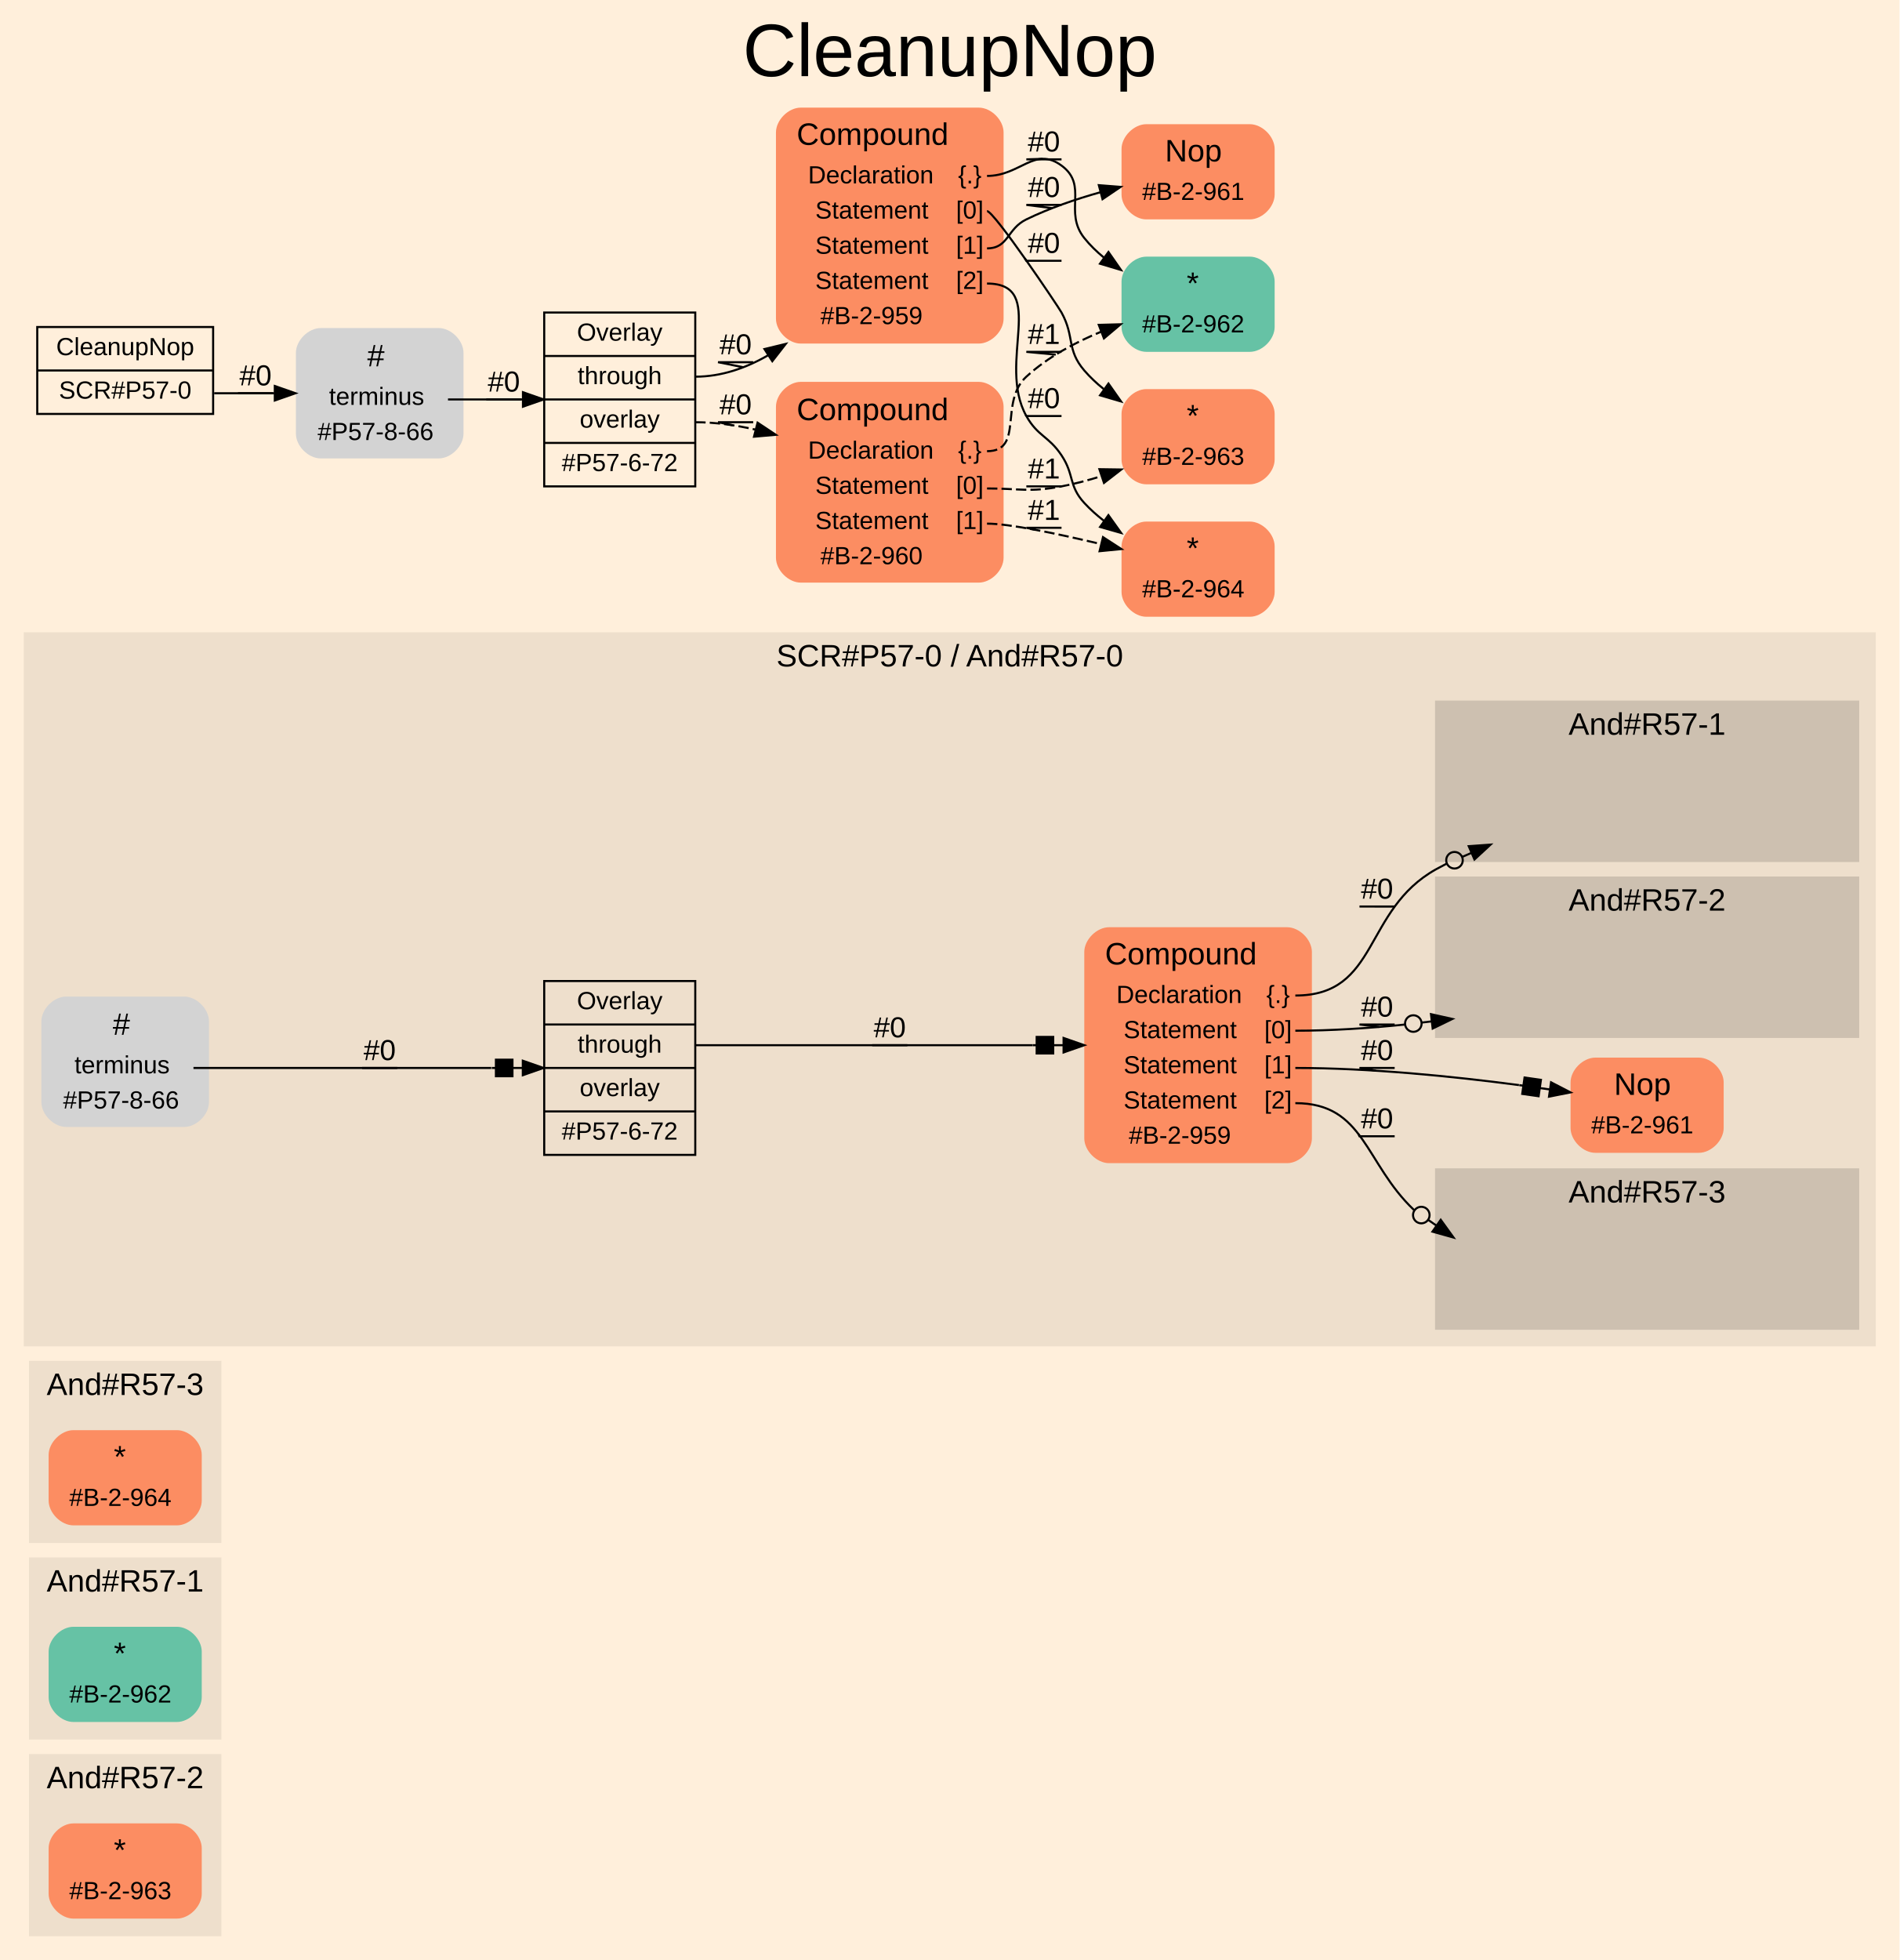
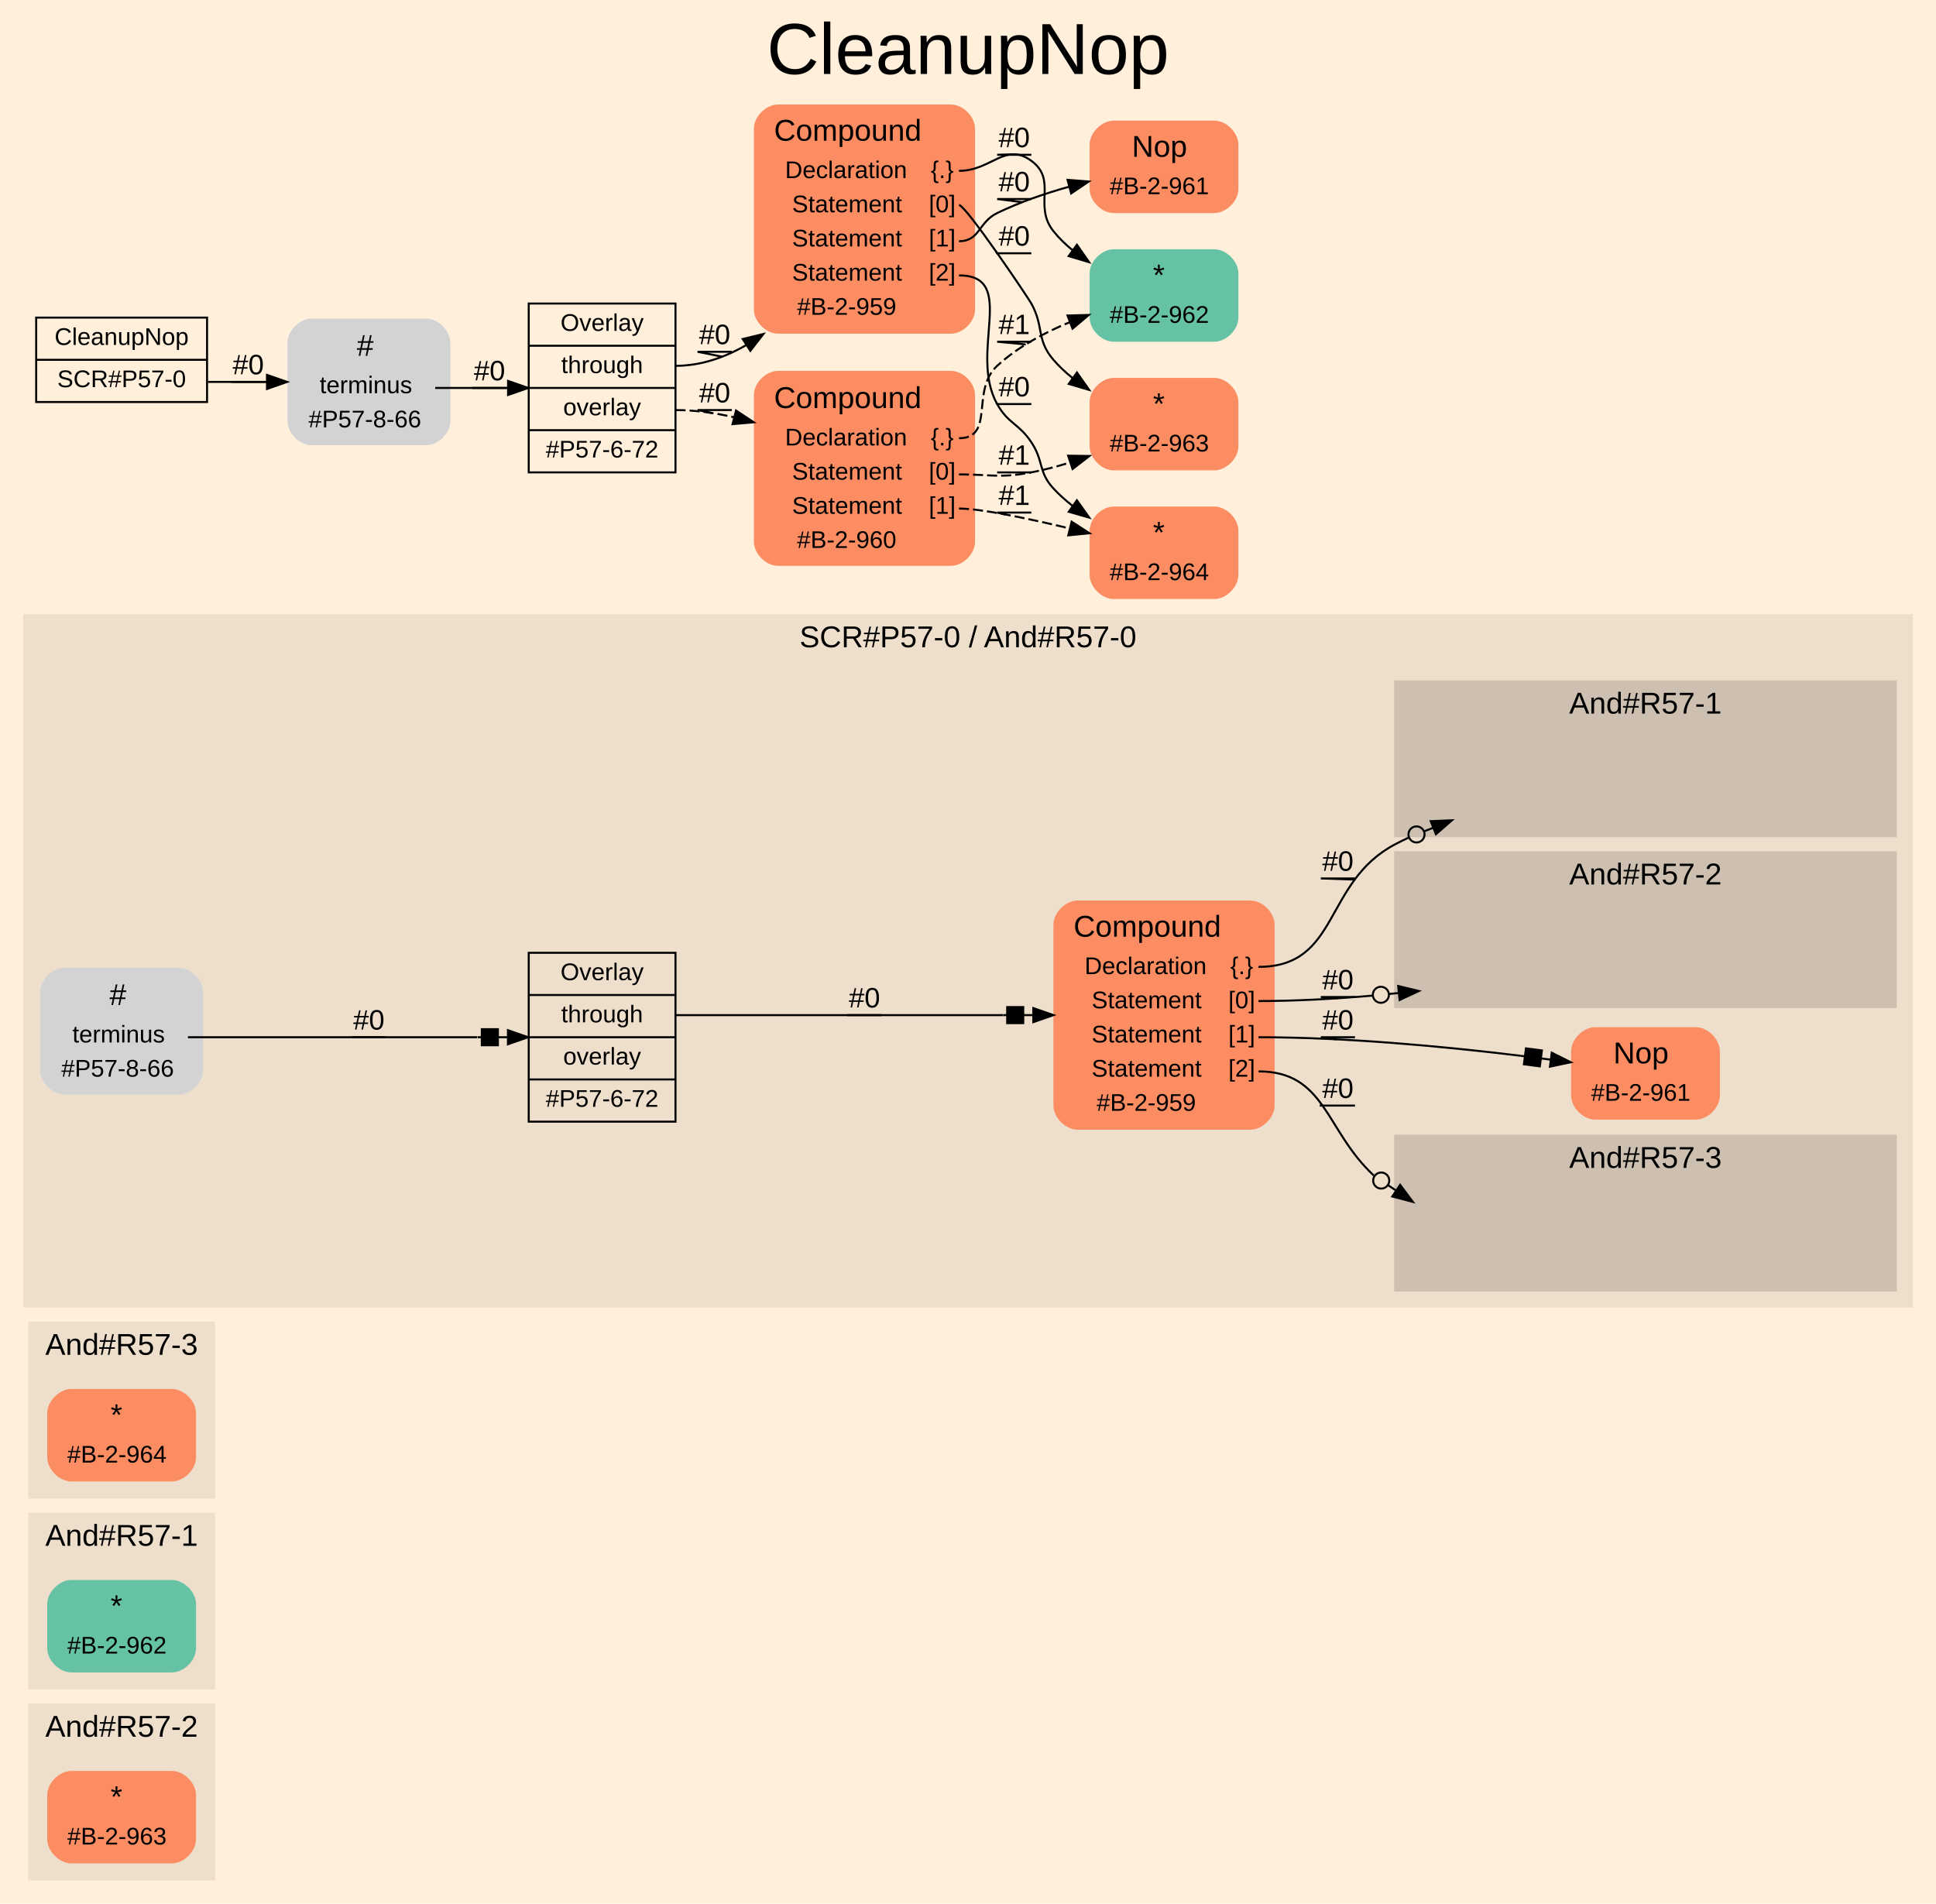
- <svg xmlns="http://www.w3.org/2000/svg" width="918pt" height="947pt" viewBox="0.00 0.00 918.00 947.00">
+ <svg xmlns="http://www.w3.org/2000/svg" width="963pt" height="947pt" viewBox="0.00 0.00 963.00 947.00">
  <g id="graph0" class="graph" transform="scale(1 1) rotate(0) translate(4 943)">
-     <polygon fill="#ffefdb" stroke="transparent" points="-4,4 -4,-943 914,-943 914,4 -4,4" />
-     <text text-anchor="middle" x="455" y="-906.2" font-family="Arial" font-size="36.00" fill="#000000">CleanupNop</text>
+     <polygon fill="#ffefdb" stroke="transparent" points="-4,4 -4,-943 959,-943 959,4 -4,4" />
+     <text text-anchor="middle" x="477.5" y="-906.2" font-family="Arial" font-size="36.00" fill="#000000">CleanupNop</text>
    <g id="clust1" class="cluster">
      <polygon fill="#eedfcc" stroke="#eedfcc" points="10.5,-8 10.5,-95 102.5,-95 102.5,-8 10.5,-8" />
      <text text-anchor="middle" x="56.5" y="-79" font-family="Arial" font-size="15.00" fill="#000000">And#R57-2</text>
    </g>
    <g id="clust2" class="cluster">
      <polygon fill="#eedfcc" stroke="#eedfcc" points="10.5,-103 10.5,-190 102.5,-190 102.5,-103 10.5,-103" />
      <text text-anchor="middle" x="56.5" y="-174" font-family="Arial" font-size="15.00" fill="#000000">And#R57-1</text>
    </g>
    <g id="clust3" class="cluster">
      <polygon fill="#eedfcc" stroke="#eedfcc" points="10.5,-198 10.5,-285 102.5,-285 102.5,-198 10.5,-198" />
      <text text-anchor="middle" x="56.5" y="-269" font-family="Arial" font-size="15.00" fill="#000000">And#R57-3</text>
    </g>
    <g id="clust4" class="cluster">
-       <polygon fill="#eedfcc" stroke="#eedfcc" points="8,-293 8,-637 902,-637 902,-293 8,-293" />
-       <text text-anchor="middle" x="455" y="-621" font-family="Arial" font-size="15.00" fill="#000000">SCR#P57-0 / And#R57-0</text>
+       <polygon fill="#eedfcc" stroke="#eedfcc" points="8,-293 8,-637 947,-637 947,-293 8,-293" />
+       <text text-anchor="middle" x="477.5" y="-621" font-family="Arial" font-size="15.00" fill="#000000">SCR#P57-0 / And#R57-0</text>
    </g>
    <g id="clust5" class="cluster">
-       <polygon fill="#cdc0b0" stroke="#cdc0b0" points="690,-527 690,-604 894,-604 894,-527 690,-527" />
-       <text text-anchor="middle" x="792" y="-588" font-family="Arial" font-size="15.00" fill="#000000">And#R57-1</text>
+       <polygon fill="#cdc0b0" stroke="#cdc0b0" points="690,-527 690,-604 939,-604 939,-527 690,-527" />
+       <text text-anchor="middle" x="814.5" y="-588" font-family="Arial" font-size="15.00" fill="#000000">And#R57-1</text>
    </g>
    <g id="clust6" class="cluster">
-       <polygon fill="#cdc0b0" stroke="#cdc0b0" points="690,-442 690,-519 894,-519 894,-442 690,-442" />
-       <text text-anchor="middle" x="792" y="-503" font-family="Arial" font-size="15.00" fill="#000000">And#R57-2</text>
+       <polygon fill="#cdc0b0" stroke="#cdc0b0" points="690,-442 690,-519 939,-519 939,-442 690,-442" />
+       <text text-anchor="middle" x="814.5" y="-503" font-family="Arial" font-size="15.00" fill="#000000">And#R57-2</text>
    </g>
    <g id="clust7" class="cluster">
-       <polygon fill="#cdc0b0" stroke="#cdc0b0" points="690,-301 690,-378 894,-378 894,-301 690,-301" />
-       <text text-anchor="middle" x="792" y="-362" font-family="Arial" font-size="15.00" fill="#000000">And#R57-3</text>
+       <polygon fill="#cdc0b0" stroke="#cdc0b0" points="690,-301 690,-378 939,-378 939,-301 690,-301" />
+       <text text-anchor="middle" x="814.5" y="-362" font-family="Arial" font-size="15.00" fill="#000000">And#R57-3</text>
    </g>
    <g id="node1" class="node">
      <path fill="#fc8d62" stroke="transparent" d="M81.5,-62C81.5,-62 31.5,-62 31.5,-62 25.5,-62 19.5,-56 19.5,-50 19.5,-50 19.5,-28 19.5,-28 19.5,-22 25.5,-16 31.5,-16 31.5,-16 81.5,-16 81.5,-16 87.5,-16 93.5,-22 93.5,-28 93.5,-28 93.5,-50 93.5,-50 93.5,-56 87.5,-62 81.5,-62" />
      <text text-anchor="start" x="51" y="-44" font-family="Arial" font-size="15.00" fill="#000000">*</text>
      <text text-anchor="start" x="29.5" y="-25.4" font-family="Arial" font-size="12.00" fill="#000000">#B-2-963</text>
    </g>
    <g id="node2" class="node">
      <path fill="#66c2a5" stroke="transparent" d="M81.5,-157C81.5,-157 31.5,-157 31.5,-157 25.5,-157 19.5,-151 19.5,-145 19.5,-145 19.5,-123 19.5,-123 19.5,-117 25.5,-111 31.5,-111 31.5,-111 81.5,-111 81.5,-111 87.5,-111 93.5,-117 93.5,-123 93.5,-123 93.5,-145 93.5,-145 93.5,-151 87.5,-157 81.5,-157" />
      <text text-anchor="start" x="51" y="-139" font-family="Arial" font-size="15.00" fill="#000000">*</text>
      <text text-anchor="start" x="29.5" y="-120.4" font-family="Arial" font-size="12.00" fill="#000000">#B-2-962</text>
    </g>
    <g id="node3" class="node">
      <path fill="#fc8d62" stroke="transparent" d="M81.5,-252C81.5,-252 31.5,-252 31.5,-252 25.5,-252 19.5,-246 19.5,-240 19.5,-240 19.5,-218 19.5,-218 19.5,-212 25.5,-206 31.5,-206 31.5,-206 81.5,-206 81.5,-206 87.5,-206 93.5,-212 93.5,-218 93.5,-218 93.5,-240 93.5,-240 93.5,-246 87.5,-252 81.5,-252" />
      <text text-anchor="start" x="51" y="-234" font-family="Arial" font-size="15.00" fill="#000000">*</text>
      <text text-anchor="start" x="29.5" y="-215.4" font-family="Arial" font-size="12.00" fill="#000000">#B-2-964</text>
    </g>
    <g id="node4" class="node">
      <path fill="#fc8d62" stroke="transparent" d="M618,-495C618,-495 532,-495 532,-495 526,-495 520,-489 520,-483 520,-483 520,-393 520,-393 520,-387 526,-381 532,-381 532,-381 618,-381 618,-381 624,-381 630,-387 630,-393 630,-393 630,-483 630,-483 630,-489 624,-495 618,-495" />
      <text text-anchor="start" x="530" y="-477" font-family="Arial" font-size="15.00" fill="#000000">Compound</text>
      <text text-anchor="start" x="535.5" y="-458.4" font-family="Arial" font-size="12.00" fill="#000000">Declaration</text>
      <text text-anchor="start" x="608" y="-458.4" font-family="Arial" font-size="12.00" fill="#000000">{.}</text>
      <text text-anchor="start" x="539" y="-441.4" font-family="Arial" font-size="12.00" fill="#000000">Statement</text>
      <text text-anchor="start" x="607" y="-441.4" font-family="Arial" font-size="12.00" fill="#000000">[0]</text>
      <text text-anchor="start" x="539" y="-424.4" font-family="Arial" font-size="12.00" fill="#000000">Statement</text>
      <text text-anchor="start" x="607" y="-424.4" font-family="Arial" font-size="12.00" fill="#000000">[1]</text>
      <text text-anchor="start" x="539" y="-407.4" font-family="Arial" font-size="12.00" fill="#000000">Statement</text>
      <text text-anchor="start" x="607" y="-407.4" font-family="Arial" font-size="12.00" fill="#000000">[2]</text>
      <text text-anchor="start" x="541.5" y="-390.4" font-family="Arial" font-size="12.00" fill="#000000">#B-2-959</text>
    </g>
    <g id="node5" class="node">
</g>
    <g id="edge1" class="edge">
-       <path fill="none" stroke="#000000" d="M622,-462C662.6,-462 654.539,-503.229 690,-523 691.67,-523.931 693.372,-524.836 695.101,-525.715" />
-       <polygon fill="#000000" stroke="#000000" points="705.782,-534.155 716.349,-534.917 708.563,-527.731 705.782,-534.155" />
-       <polyline fill="none" stroke="#000000" points="707.172,-530.943 702.584,-528.956 " />
-       <ellipse fill="none" stroke="#000000" cx="698.913" cy="-527.366" rx="4" ry="4" />
-       <text text-anchor="middle" x="661.5" y="-508.8" font-family="Arial" font-size="14.00" fill="#000000">#0</text>
-       <polyline fill="none" stroke="#000000" points="670,-505 653,-505 670.01,-504.972 " />
+       <path fill="none" stroke="#000000" d="M622,-462C662.6,-462 654.059,-504.114 690,-523 692.214,-524.163 694.474,-525.283 696.772,-526.359" />
+       <polygon fill="#000000" stroke="#000000" points="707.654,-534.478 718.238,-534.94 710.252,-527.978 707.654,-534.478" />
+       <polyline fill="none" stroke="#000000" points="708.953,-531.228 704.31,-529.372 " />
+       <ellipse fill="none" stroke="#000000" cx="700.596" cy="-527.888" rx="4" ry="4" />
+       <text text-anchor="middle" x="661.5" y="-509.8" font-family="Arial" font-size="14.00" fill="#000000">#0</text>
+       <polyline fill="none" stroke="#000000" points="670,-506 653,-506 669.865,-505.424 " />
    </g>
    <g id="node6" class="node">
</g>
    <g id="edge2" class="edge">
-       <path fill="none" stroke="#000000" d="M622,-445C639.188,-445 657.266,-446.169 674.959,-447.98" />
-       <polygon fill="#000000" stroke="#000000" points="687.548,-452.989 697.889,-450.685 688.369,-446.038 687.548,-452.989" />
-       <polyline fill="none" stroke="#000000" points="687.958,-449.514 682.993,-448.928 " />
-       <ellipse fill="none" stroke="#000000" cx="679.02" cy="-448.459" rx="4" ry="4" />
-       <text text-anchor="middle" x="661.5" y="-451.8" font-family="Arial" font-size="14.00" fill="#000000">#0</text>
-       <polyline fill="none" stroke="#000000" points="670,-448 653,-448 662.471,-446.819 " />
+       <path fill="none" stroke="#000000" d="M622,-445C640.425,-445 659.773,-446.052 678.805,-447.705" />
+       <polygon fill="#000000" stroke="#000000" points="691.485,-452.484 701.782,-449.991 692.178,-445.518 691.485,-452.484" />
+       <polyline fill="none" stroke="#000000" points="691.831,-449.001 686.856,-448.506 " />
+       <ellipse fill="none" stroke="#000000" cx="682.875" cy="-448.11" rx="4" ry="4" />
+       <text text-anchor="middle" x="661.5" y="-450.8" font-family="Arial" font-size="14.00" fill="#000000">#0</text>
+       <polyline fill="none" stroke="#000000" points="670,-447 653,-447 661.803,-446.404 " />
    </g>
    <g id="node7" class="node">
-       <path fill="#fc8d62" stroke="transparent" d="M817,-432C817,-432 767,-432 767,-432 761,-432 755,-426 755,-420 755,-420 755,-398 755,-398 755,-392 761,-386 767,-386 767,-386 817,-386 817,-386 823,-386 829,-392 829,-398 829,-398 829,-420 829,-420 829,-426 823,-432 817,-432" />
-       <text text-anchor="start" x="776" y="-414" font-family="Arial" font-size="15.00" fill="#000000">Nop</text>
-       <text text-anchor="start" x="765" y="-395.4" font-family="Arial" font-size="12.00" fill="#000000">#B-2-961</text>
+       <path fill="#fc8d62" stroke="transparent" d="M839.5,-432C839.5,-432 789.5,-432 789.5,-432 783.5,-432 777.5,-426 777.5,-420 777.5,-420 777.5,-398 777.5,-398 777.5,-392 783.5,-386 789.5,-386 789.5,-386 839.5,-386 839.5,-386 845.5,-386 851.5,-392 851.5,-398 851.5,-398 851.5,-420 851.5,-420 851.5,-426 845.5,-432 839.5,-432" />
+       <text text-anchor="start" x="798.5" y="-414" font-family="Arial" font-size="15.00" fill="#000000">Nop</text>
+       <text text-anchor="start" x="787.5" y="-395.4" font-family="Arial" font-size="12.00" fill="#000000">#B-2-961</text>
    </g>
    <g id="edge3" class="edge">
-       <path fill="none" stroke="#000000" d="M622,-427C657.939,-427 697.916,-422.973 730.069,-418.728" />
-       <polygon fill="#000000" stroke="#000000" points="745.568,-420.064 754.977,-415.195 744.585,-413.134 745.568,-420.064" />
-       <polyline fill="none" stroke="#000000" points="745.076,-416.599 740.126,-417.301 " />
-       <polygon fill="#000000" stroke="#000000" points="739.564,-413.341 740.688,-421.262 732.767,-422.385 731.643,-414.464 739.564,-413.341" />
-       <polyline fill="none" stroke="#000000" points="732.205,-418.425 730.225,-418.706 " />
+       <path fill="none" stroke="#000000" d="M622,-427C665.727,-427 714.8,-422.339 752.454,-417.76" />
+       <polygon fill="#000000" stroke="#000000" points="767.864,-419.299 777.333,-414.548 766.967,-412.357 767.864,-419.299" />
+       <polyline fill="none" stroke="#000000" points="767.416,-415.828 762.457,-416.469 " />
+       <polygon fill="#000000" stroke="#000000" points="761.944,-412.502 762.969,-420.436 755.035,-421.46 754.01,-413.526 761.944,-412.502" />
+       <polyline fill="none" stroke="#000000" points="754.523,-417.493 752.539,-417.75 " />
      <text text-anchor="middle" x="661.5" y="-430.8" font-family="Arial" font-size="14.00" fill="#000000">#0</text>
-       <polyline fill="none" stroke="#000000" points="670,-427 653,-427 660.886,-425.672 " />
+       <polyline fill="none" stroke="#000000" points="670,-427 653,-427 660.855,-425.946 " />
    </g>
    <g id="node8" class="node">
</g>
    <g id="edge4" class="edge">
-       <path fill="none" stroke="#000000" d="M622,-410C655.464,-410 655.391,-381.096 679.32,-358.397" />
-       <polygon fill="#000000" stroke="#000000" points="692.258,-353.65 698.462,-345.062 688.257,-347.906 692.258,-353.65" />
-       <polyline fill="none" stroke="#000000" points="690.257,-350.778 686.155,-353.636 " />
-       <ellipse fill="none" stroke="#000000" cx="682.872" cy="-355.923" rx="4" ry="4" />
-       <text text-anchor="middle" x="661.5" y="-397.8" font-family="Arial" font-size="14.00" fill="#000000">#0</text>
-       <polyline fill="none" stroke="#000000" points="670,-394 653,-394 652.533,-395.015 " />
+       <path fill="none" stroke="#000000" d="M622,-410C655.464,-410 655.16,-380.633 679.383,-358.162" />
+       <polygon fill="#000000" stroke="#000000" points="692.457,-353.569 698.793,-345.077 688.545,-347.765 692.457,-353.569" />
+       <polyline fill="none" stroke="#000000" points="690.501,-350.667 686.355,-353.462 " />
+       <ellipse fill="none" stroke="#000000" cx="683.038" cy="-355.698" rx="4" ry="4" />
+       <text text-anchor="middle" x="661.5" y="-396.8" font-family="Arial" font-size="14.00" fill="#000000">#0</text>
+       <polyline fill="none" stroke="#000000" points="670,-393 653,-393 653.145,-393.916 " />
    </g>
    <g id="node9" class="node">
      <polygon fill="#eedfcc" stroke="#000000" points="259,-385 259,-469 332,-469 332,-385 259,-385" />
      <text text-anchor="middle" x="295.5" y="-455.4" font-family="Arial" font-size="12.00" fill="#000000">Overlay</text>
      <polyline fill="none" stroke="#000000" points="259,-448 332,-448 " />
      <text text-anchor="middle" x="295.5" y="-434.4" font-family="Arial" font-size="12.00" fill="#000000">through</text>
      <polyline fill="none" stroke="#000000" points="259,-427 332,-427 " />
      <text text-anchor="middle" x="295.5" y="-413.4" font-family="Arial" font-size="12.00" fill="#000000">overlay</text>
      <polyline fill="none" stroke="#000000" points="259,-406 332,-406 " />
      <text text-anchor="middle" x="295.5" y="-392.4" font-family="Arial" font-size="12.00" fill="#000000">#P57-6-72</text>
    </g>
    <g id="edge5" class="edge">
      <path fill="none" stroke="#000000" d="M332,-438C386.335,-438 447.505,-438 494.879,-438" />
      <polygon fill="#000000" stroke="#000000" points="509.99,-441.5 519.99,-438 509.99,-434.5 509.99,-441.5" />
      <polyline fill="none" stroke="#000000" points="509.99,-438 504.99,-438 " />
      <polygon fill="#000000" stroke="#000000" points="504.99,-434 504.99,-442 496.99,-442 496.99,-434 504.99,-434" />
      <polyline fill="none" stroke="#000000" points="496.99,-438 494.99,-438 " />
      <text text-anchor="middle" x="426" y="-441.8" font-family="Arial" font-size="14.00" fill="#000000">#0</text>
      <polyline fill="none" stroke="#000000" points="434.5,-438 417.5,-438 425.856,-438 " />
    </g>
    <g id="node10" class="node">
      <path fill="#d3d3d3" stroke="transparent" d="M85,-461.5C85,-461.5 28,-461.5 28,-461.5 22,-461.5 16,-455.5 16,-449.5 16,-449.5 16,-410.5 16,-410.5 16,-404.5 22,-398.5 28,-398.5 28,-398.5 85,-398.5 85,-398.5 91,-398.5 97,-404.5 97,-410.5 97,-410.5 97,-449.5 97,-449.5 97,-455.5 91,-461.5 85,-461.5" />
      <text text-anchor="start" x="50.5" y="-443" font-family="Arial" font-size="15.00" fill="#000000">#</text>
      <text text-anchor="start" x="32" y="-424.4" font-family="Arial" font-size="12.00" fill="#000000">terminus</text>
      <text text-anchor="start" x="26.5" y="-407.4" font-family="Arial" font-size="12.00" fill="#000000">#P57-8-66</text>
    </g>
    <g id="edge6" class="edge">
      <path fill="none" stroke="#000000" d="M89.5,-427C137.822,-427 192.521,-427 233.404,-427" />
      <polygon fill="#000000" stroke="#000000" points="248.66,-430.5 258.66,-427 248.66,-423.5 248.66,-430.5" />
      <polyline fill="none" stroke="#000000" points="248.66,-427 243.66,-427 " />
      <polygon fill="#000000" stroke="#000000" points="243.66,-423 243.66,-431 235.66,-431 235.66,-423 243.66,-423" />
      <polyline fill="none" stroke="#000000" points="235.66,-427 233.66,-427 " />
      <text text-anchor="middle" x="179.5" y="-430.8" font-family="Arial" font-size="14.00" fill="#000000">#0</text>
      <polyline fill="none" stroke="#000000" points="188,-427 171,-427 179.804,-427 " />
    </g>
    <g id="node11" class="node">
      <polygon fill="#ffefdb" stroke="#000000" points="14,-743 14,-785 99,-785 99,-743 14,-743" />
      <text text-anchor="middle" x="56.5" y="-771.4" font-family="Arial" font-size="12.00" fill="#000000">CleanupNop</text>
      <polyline fill="none" stroke="#000000" points="14,-764 99,-764 " />
      <text text-anchor="middle" x="56.5" y="-750.4" font-family="Arial" font-size="12.00" fill="#000000">SCR#P57-0</text>
    </g>
    <g id="node12" class="node">
      <path fill="#d3d3d3" stroke="transparent" d="M208,-784.5C208,-784.5 151,-784.5 151,-784.5 145,-784.5 139,-778.5 139,-772.5 139,-772.5 139,-733.5 139,-733.5 139,-727.5 145,-721.5 151,-721.5 151,-721.5 208,-721.5 208,-721.5 214,-721.5 220,-727.5 220,-733.5 220,-733.5 220,-772.5 220,-772.5 220,-778.5 214,-784.5 208,-784.5" />
      <text text-anchor="start" x="173.5" y="-766" font-family="Arial" font-size="15.00" fill="#000000">#</text>
      <text text-anchor="start" x="155" y="-747.4" font-family="Arial" font-size="12.00" fill="#000000">terminus</text>
      <text text-anchor="start" x="149.5" y="-730.4" font-family="Arial" font-size="12.00" fill="#000000">#P57-8-66</text>
    </g>
    <g id="edge7" class="edge">
      <path fill="none" stroke="#000000" d="M99.5,-753C108.884,-753 118.886,-753 128.528,-753" />
      <polygon fill="#000000" stroke="#000000" points="128.802,-756.5 138.802,-753 128.802,-749.5 128.802,-756.5" />
      <text text-anchor="middle" x="119.5" y="-756.8" font-family="Arial" font-size="14.00" fill="#000000">#0</text>
      <polyline fill="none" stroke="#000000" points="128,-753 111,-753 119.413,-753 " />
    </g>
    <g id="node13" class="node">
      <polygon fill="#ffefdb" stroke="#000000" points="259,-708 259,-792 332,-792 332,-708 259,-708" />
      <text text-anchor="middle" x="295.5" y="-778.4" font-family="Arial" font-size="12.00" fill="#000000">Overlay</text>
      <polyline fill="none" stroke="#000000" points="259,-771 332,-771 " />
      <text text-anchor="middle" x="295.5" y="-757.4" font-family="Arial" font-size="12.00" fill="#000000">through</text>
      <polyline fill="none" stroke="#000000" points="259,-750 332,-750 " />
      <text text-anchor="middle" x="295.5" y="-736.4" font-family="Arial" font-size="12.00" fill="#000000">overlay</text>
      <polyline fill="none" stroke="#000000" points="259,-729 332,-729 " />
      <text text-anchor="middle" x="295.5" y="-715.4" font-family="Arial" font-size="12.00" fill="#000000">#P57-6-72</text>
    </g>
    <g id="edge8" class="edge">
      <path fill="none" stroke="#000000" d="M212.5,-750C224.202,-750 236.833,-750 248.625,-750" />
      <polygon fill="#000000" stroke="#000000" points="248.727,-753.5 258.727,-750 248.727,-746.5 248.727,-753.5" />
      <text text-anchor="middle" x="239.5" y="-753.8" font-family="Arial" font-size="14.00" fill="#000000">#0</text>
      <polyline fill="none" stroke="#000000" points="248,-750 231,-750 239.083,-750 " />
    </g>
    <g id="node14" class="node">
      <path fill="#fc8d62" stroke="transparent" d="M469,-891C469,-891 383,-891 383,-891 377,-891 371,-885 371,-879 371,-879 371,-789 371,-789 371,-783 377,-777 383,-777 383,-777 469,-777 469,-777 475,-777 481,-783 481,-789 481,-789 481,-879 481,-879 481,-885 475,-891 469,-891" />
      <text text-anchor="start" x="381" y="-873" font-family="Arial" font-size="15.00" fill="#000000">Compound</text>
      <text text-anchor="start" x="386.5" y="-854.4" font-family="Arial" font-size="12.00" fill="#000000">Declaration</text>
      <text text-anchor="start" x="459" y="-854.4" font-family="Arial" font-size="12.00" fill="#000000">{.}</text>
      <text text-anchor="start" x="390" y="-837.4" font-family="Arial" font-size="12.00" fill="#000000">Statement</text>
      <text text-anchor="start" x="458" y="-837.4" font-family="Arial" font-size="12.00" fill="#000000">[0]</text>
      <text text-anchor="start" x="390" y="-820.4" font-family="Arial" font-size="12.00" fill="#000000">Statement</text>
      <text text-anchor="start" x="458" y="-820.4" font-family="Arial" font-size="12.00" fill="#000000">[1]</text>
      <text text-anchor="start" x="390" y="-803.4" font-family="Arial" font-size="12.00" fill="#000000">Statement</text>
      <text text-anchor="start" x="458" y="-803.4" font-family="Arial" font-size="12.00" fill="#000000">[2]</text>
      <text text-anchor="start" x="392.5" y="-786.4" font-family="Arial" font-size="12.00" fill="#000000">#B-2-959</text>
    </g>
    <g id="edge9" class="edge">
      <path fill="none" stroke="#000000" d="M332,-761C344.554,-761 356.444,-765.112 367.278,-771.384" />
      <polygon fill="#000000" stroke="#000000" points="365.432,-774.359 375.733,-776.84 369.228,-768.477 365.432,-774.359" />
      <text text-anchor="middle" x="351.5" y="-771.8" font-family="Arial" font-size="14.00" fill="#000000">#0</text>
      <polyline fill="none" stroke="#000000" points="360,-768 343,-768 355.207,-765.549 " />
    </g>
    <g id="node15" class="node">
      <path fill="#fc8d62" stroke="transparent" d="M469,-758.5C469,-758.5 383,-758.5 383,-758.5 377,-758.5 371,-752.5 371,-746.5 371,-746.5 371,-673.5 371,-673.5 371,-667.5 377,-661.5 383,-661.5 383,-661.5 469,-661.5 469,-661.5 475,-661.5 481,-667.5 481,-673.5 481,-673.5 481,-746.5 481,-746.5 481,-752.5 475,-758.5 469,-758.5" />
      <text text-anchor="start" x="381" y="-740" font-family="Arial" font-size="15.00" fill="#000000">Compound</text>
      <text text-anchor="start" x="386.5" y="-721.4" font-family="Arial" font-size="12.00" fill="#000000">Declaration</text>
      <text text-anchor="start" x="459" y="-721.4" font-family="Arial" font-size="12.00" fill="#000000">{.}</text>
      <text text-anchor="start" x="390" y="-704.4" font-family="Arial" font-size="12.00" fill="#000000">Statement</text>
      <text text-anchor="start" x="458" y="-704.4" font-family="Arial" font-size="12.00" fill="#000000">[0]</text>
      <text text-anchor="start" x="390" y="-687.4" font-family="Arial" font-size="12.00" fill="#000000">Statement</text>
      <text text-anchor="start" x="458" y="-687.4" font-family="Arial" font-size="12.00" fill="#000000">[1]</text>
      <text text-anchor="start" x="392.5" y="-670.4" font-family="Arial" font-size="12.00" fill="#000000">#B-2-960</text>
    </g>
    <g id="edge10" class="edge">
      <path fill="none" stroke="#000000" stroke-dasharray="5,2" d="M332,-739C341.57,-739 351.454,-737.611 361.056,-735.44" />
      <polygon fill="#000000" stroke="#000000" points="362.111,-738.783 370.936,-732.921 360.381,-732 362.111,-738.783" />
      <text text-anchor="middle" x="351.5" y="-742.8" font-family="Arial" font-size="14.00" fill="#000000">#0</text>
      <polyline fill="none" stroke="#000000" points="360,-739 343,-739 350.166,-737.52 " />
    </g>
    <g id="node16" class="node">
      <path fill="#66c2a5" stroke="transparent" d="M600,-819C600,-819 550,-819 550,-819 544,-819 538,-813 538,-807 538,-807 538,-785 538,-785 538,-779 544,-773 550,-773 550,-773 600,-773 600,-773 606,-773 612,-779 612,-785 612,-785 612,-807 612,-807 612,-813 606,-819 600,-819" />
      <text text-anchor="start" x="569.5" y="-801" font-family="Arial" font-size="15.00" fill="#000000">*</text>
      <text text-anchor="start" x="548" y="-782.4" font-family="Arial" font-size="12.00" fill="#000000">#B-2-962</text>
    </g>
    <g id="edge11" class="edge">
      <path fill="none" stroke="#000000" d="M473,-858C489.154,-858 495.977,-872.558 509,-863 522.145,-853.352 509.821,-840.738 520,-828 522.791,-824.507 526.074,-821.319 529.623,-818.427" />
      <polygon fill="#000000" stroke="#000000" points="531.68,-821.259 537.733,-812.563 527.578,-815.587 531.68,-821.259" />
      <text text-anchor="middle" x="500.5" y="-869.8" font-family="Arial" font-size="14.00" fill="#000000">#0</text>
      <polyline fill="none" stroke="#000000" points="509,-866 492,-866 499.898,-866.246 " />
    </g>
    <g id="node17" class="node">
      <path fill="#fc8d62" stroke="transparent" d="M600,-755C600,-755 550,-755 550,-755 544,-755 538,-749 538,-743 538,-743 538,-721 538,-721 538,-715 544,-709 550,-709 550,-709 600,-709 600,-709 606,-709 612,-715 612,-721 612,-721 612,-743 612,-743 612,-749 606,-755 600,-755" />
      <text text-anchor="start" x="569.5" y="-737" font-family="Arial" font-size="15.00" fill="#000000">*</text>
      <text text-anchor="start" x="548" y="-718.4" font-family="Arial" font-size="12.00" fill="#000000">#B-2-963</text>
    </g>
    <g id="edge12" class="edge">
      <path fill="none" stroke="#000000" d="M473,-841C476.378,-841 507.369,-794.958 509,-792 515.457,-780.292 511.294,-774.147 520,-764 522.792,-760.746 526.001,-757.743 529.438,-754.99" />
      <polygon fill="#000000" stroke="#000000" points="531.685,-757.686 537.778,-749.018 527.61,-751.994 531.685,-757.686" />
      <text text-anchor="middle" x="500.5" y="-820.8" font-family="Arial" font-size="14.00" fill="#000000">#0</text>
      <polyline fill="none" stroke="#000000" points="509,-817 492,-817 491.262,-818.166 " />
    </g>
    <g id="node18" class="node">
      <path fill="#fc8d62" stroke="transparent" d="M600,-883C600,-883 550,-883 550,-883 544,-883 538,-877 538,-871 538,-871 538,-849 538,-849 538,-843 544,-837 550,-837 550,-837 600,-837 600,-837 606,-837 612,-843 612,-849 612,-849 612,-871 612,-871 612,-877 606,-883 600,-883" />
      <text text-anchor="start" x="559" y="-865" font-family="Arial" font-size="15.00" fill="#000000">Nop</text>
      <text text-anchor="start" x="548" y="-846.4" font-family="Arial" font-size="12.00" fill="#000000">#B-2-961</text>
    </g>
    <g id="edge13" class="edge">
      <path fill="none" stroke="#000000" d="M473,-823C483.489,-823 482.567,-832.412 492,-837 503.136,-842.416 515.752,-846.735 527.726,-850.099" />
      <polygon fill="#000000" stroke="#000000" points="527.024,-853.534 537.587,-852.704 528.812,-846.766 527.024,-853.534" />
      <text text-anchor="middle" x="500.5" y="-847.8" font-family="Arial" font-size="14.00" fill="#000000">#0</text>
      <polyline fill="none" stroke="#000000" points="509,-844 492,-844 504.481,-842.421 " />
    </g>
    <g id="node19" class="node">
      <path fill="#fc8d62" stroke="transparent" d="M600,-691C600,-691 550,-691 550,-691 544,-691 538,-685 538,-679 538,-679 538,-657 538,-657 538,-651 544,-645 550,-645 550,-645 600,-645 600,-645 606,-645 612,-651 612,-657 612,-657 612,-679 612,-679 612,-685 606,-691 600,-691" />
      <text text-anchor="start" x="569.5" y="-673" font-family="Arial" font-size="15.00" fill="#000000">*</text>
      <text text-anchor="start" x="548" y="-654.4" font-family="Arial" font-size="12.00" fill="#000000">#B-2-964</text>
    </g>
    <g id="edge14" class="edge">
      <path fill="none" stroke="#000000" d="M473,-806C502.671,-806 477.535,-767.907 492,-742 497.524,-732.107 502.715,-732.428 509,-723 515.285,-713.572 512.318,-708.33 520,-700 522.865,-696.894 526.101,-694.001 529.534,-691.328" />
      <polygon fill="#000000" stroke="#000000" points="531.66,-694.112 537.82,-685.492 527.629,-688.389 531.66,-694.112" />
      <text text-anchor="middle" x="500.5" y="-745.8" font-family="Arial" font-size="14.00" fill="#000000">#0</text>
      <polyline fill="none" stroke="#000000" points="509,-742 492,-742 492.032,-741.942 " />
    </g>
    <g id="edge15" class="edge">
      <path fill="none" stroke="#000000" stroke-dasharray="5,2" d="M473,-725C491.092,-725 478.666,-748.773 492,-761 502.195,-770.349 515.254,-777.416 527.981,-782.661" />
      <polygon fill="#000000" stroke="#000000" points="527.004,-786.035 537.595,-786.326 529.497,-779.494 527.004,-786.035" />
      <text text-anchor="middle" x="500.5" y="-776.8" font-family="Arial" font-size="14.00" fill="#000000">#1</text>
      <polyline fill="none" stroke="#000000" points="509,-773 492,-773 506.192,-771.648 " />
    </g>
    <g id="edge16" class="edge">
      <path fill="none" stroke="#000000" stroke-dasharray="5,2" d="M473,-707C489.006,-707 493.277,-705.004 509,-708 515.288,-709.198 521.773,-710.914 528.109,-712.885" />
      <polygon fill="#000000" stroke="#000000" points="527.3,-716.305 537.894,-716.155 529.519,-709.666 527.3,-716.305" />
      <text text-anchor="middle" x="500.5" y="-711.8" font-family="Arial" font-size="14.00" fill="#000000">#1</text>
      <polyline fill="none" stroke="#000000" points="509,-708 492,-708 509.018,-708.004 " />
    </g>
    <g id="edge17" class="edge">
      <path fill="none" stroke="#000000" stroke-dasharray="5,2" d="M473,-690C483.791,-690 506.628,-685.236 527.962,-680.141" />
      <polygon fill="#000000" stroke="#000000" points="529.044,-683.48 537.932,-677.714 527.387,-676.679 529.044,-683.48" />
      <text text-anchor="middle" x="500.5" y="-691.8" font-family="Arial" font-size="14.00" fill="#000000">#1</text>
      <polyline fill="none" stroke="#000000" points="509,-688 492,-688 496.47,-686.992 " />
    </g>
  </g>
</svg>
